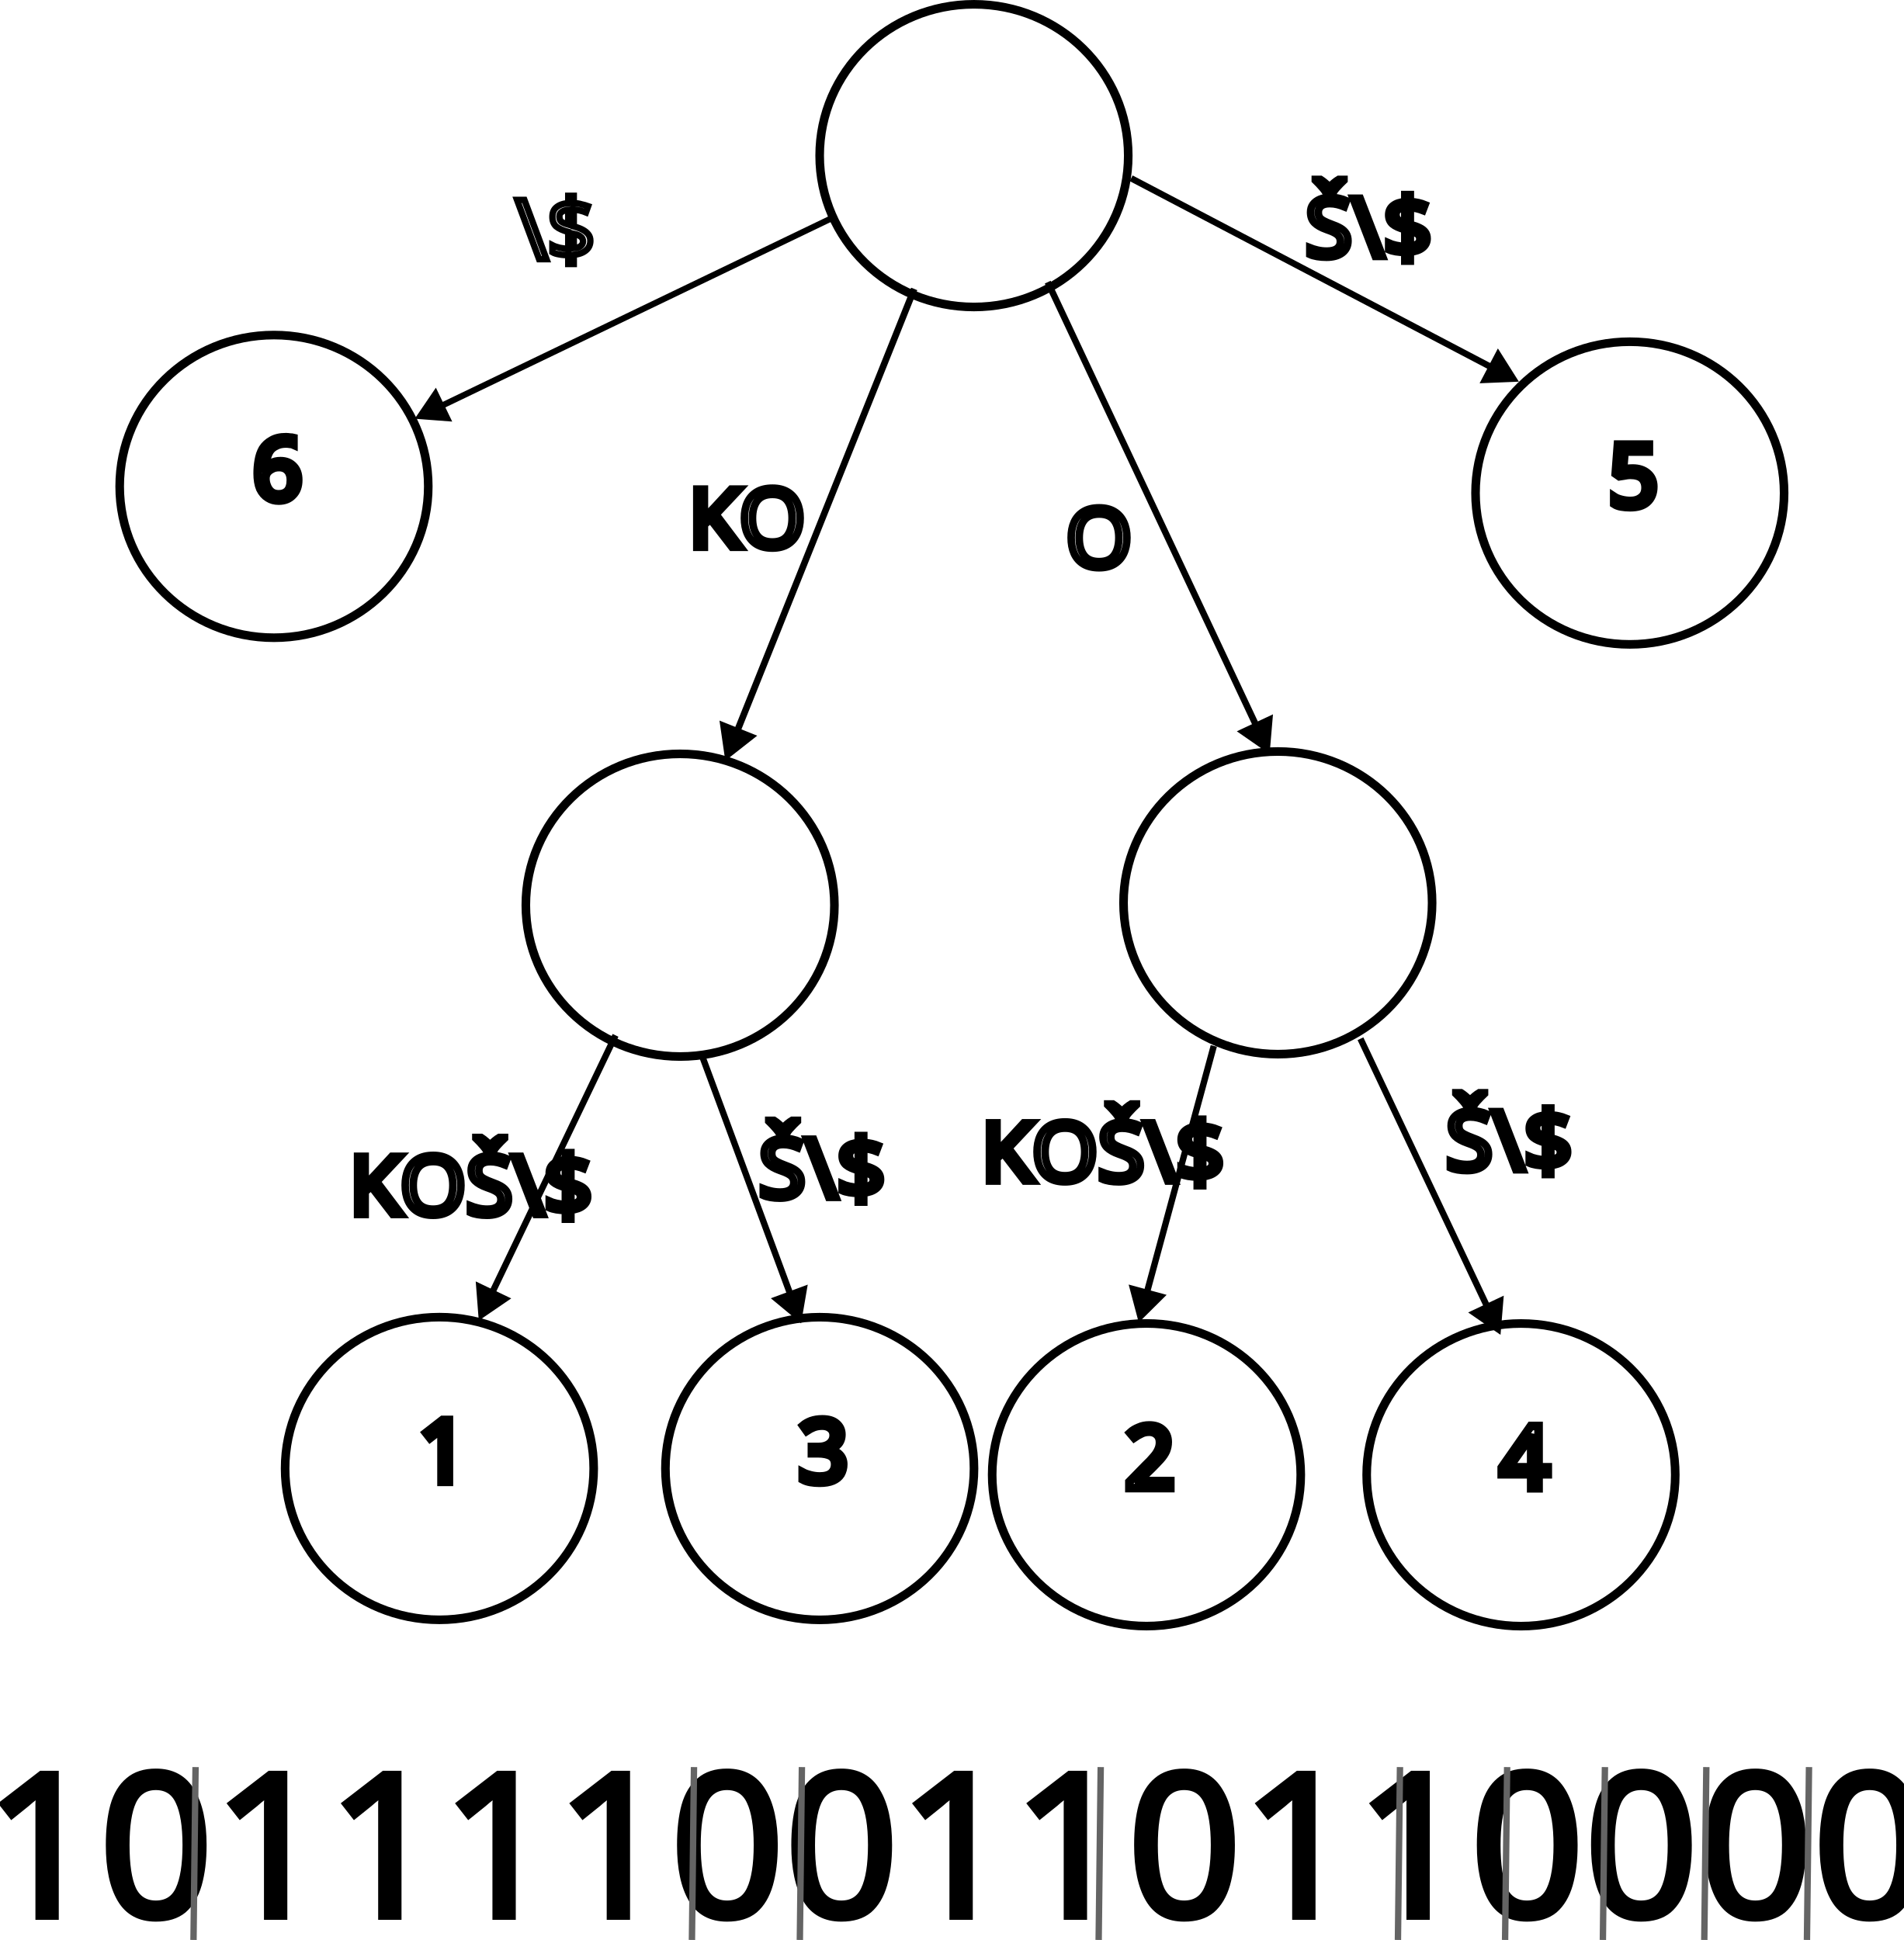
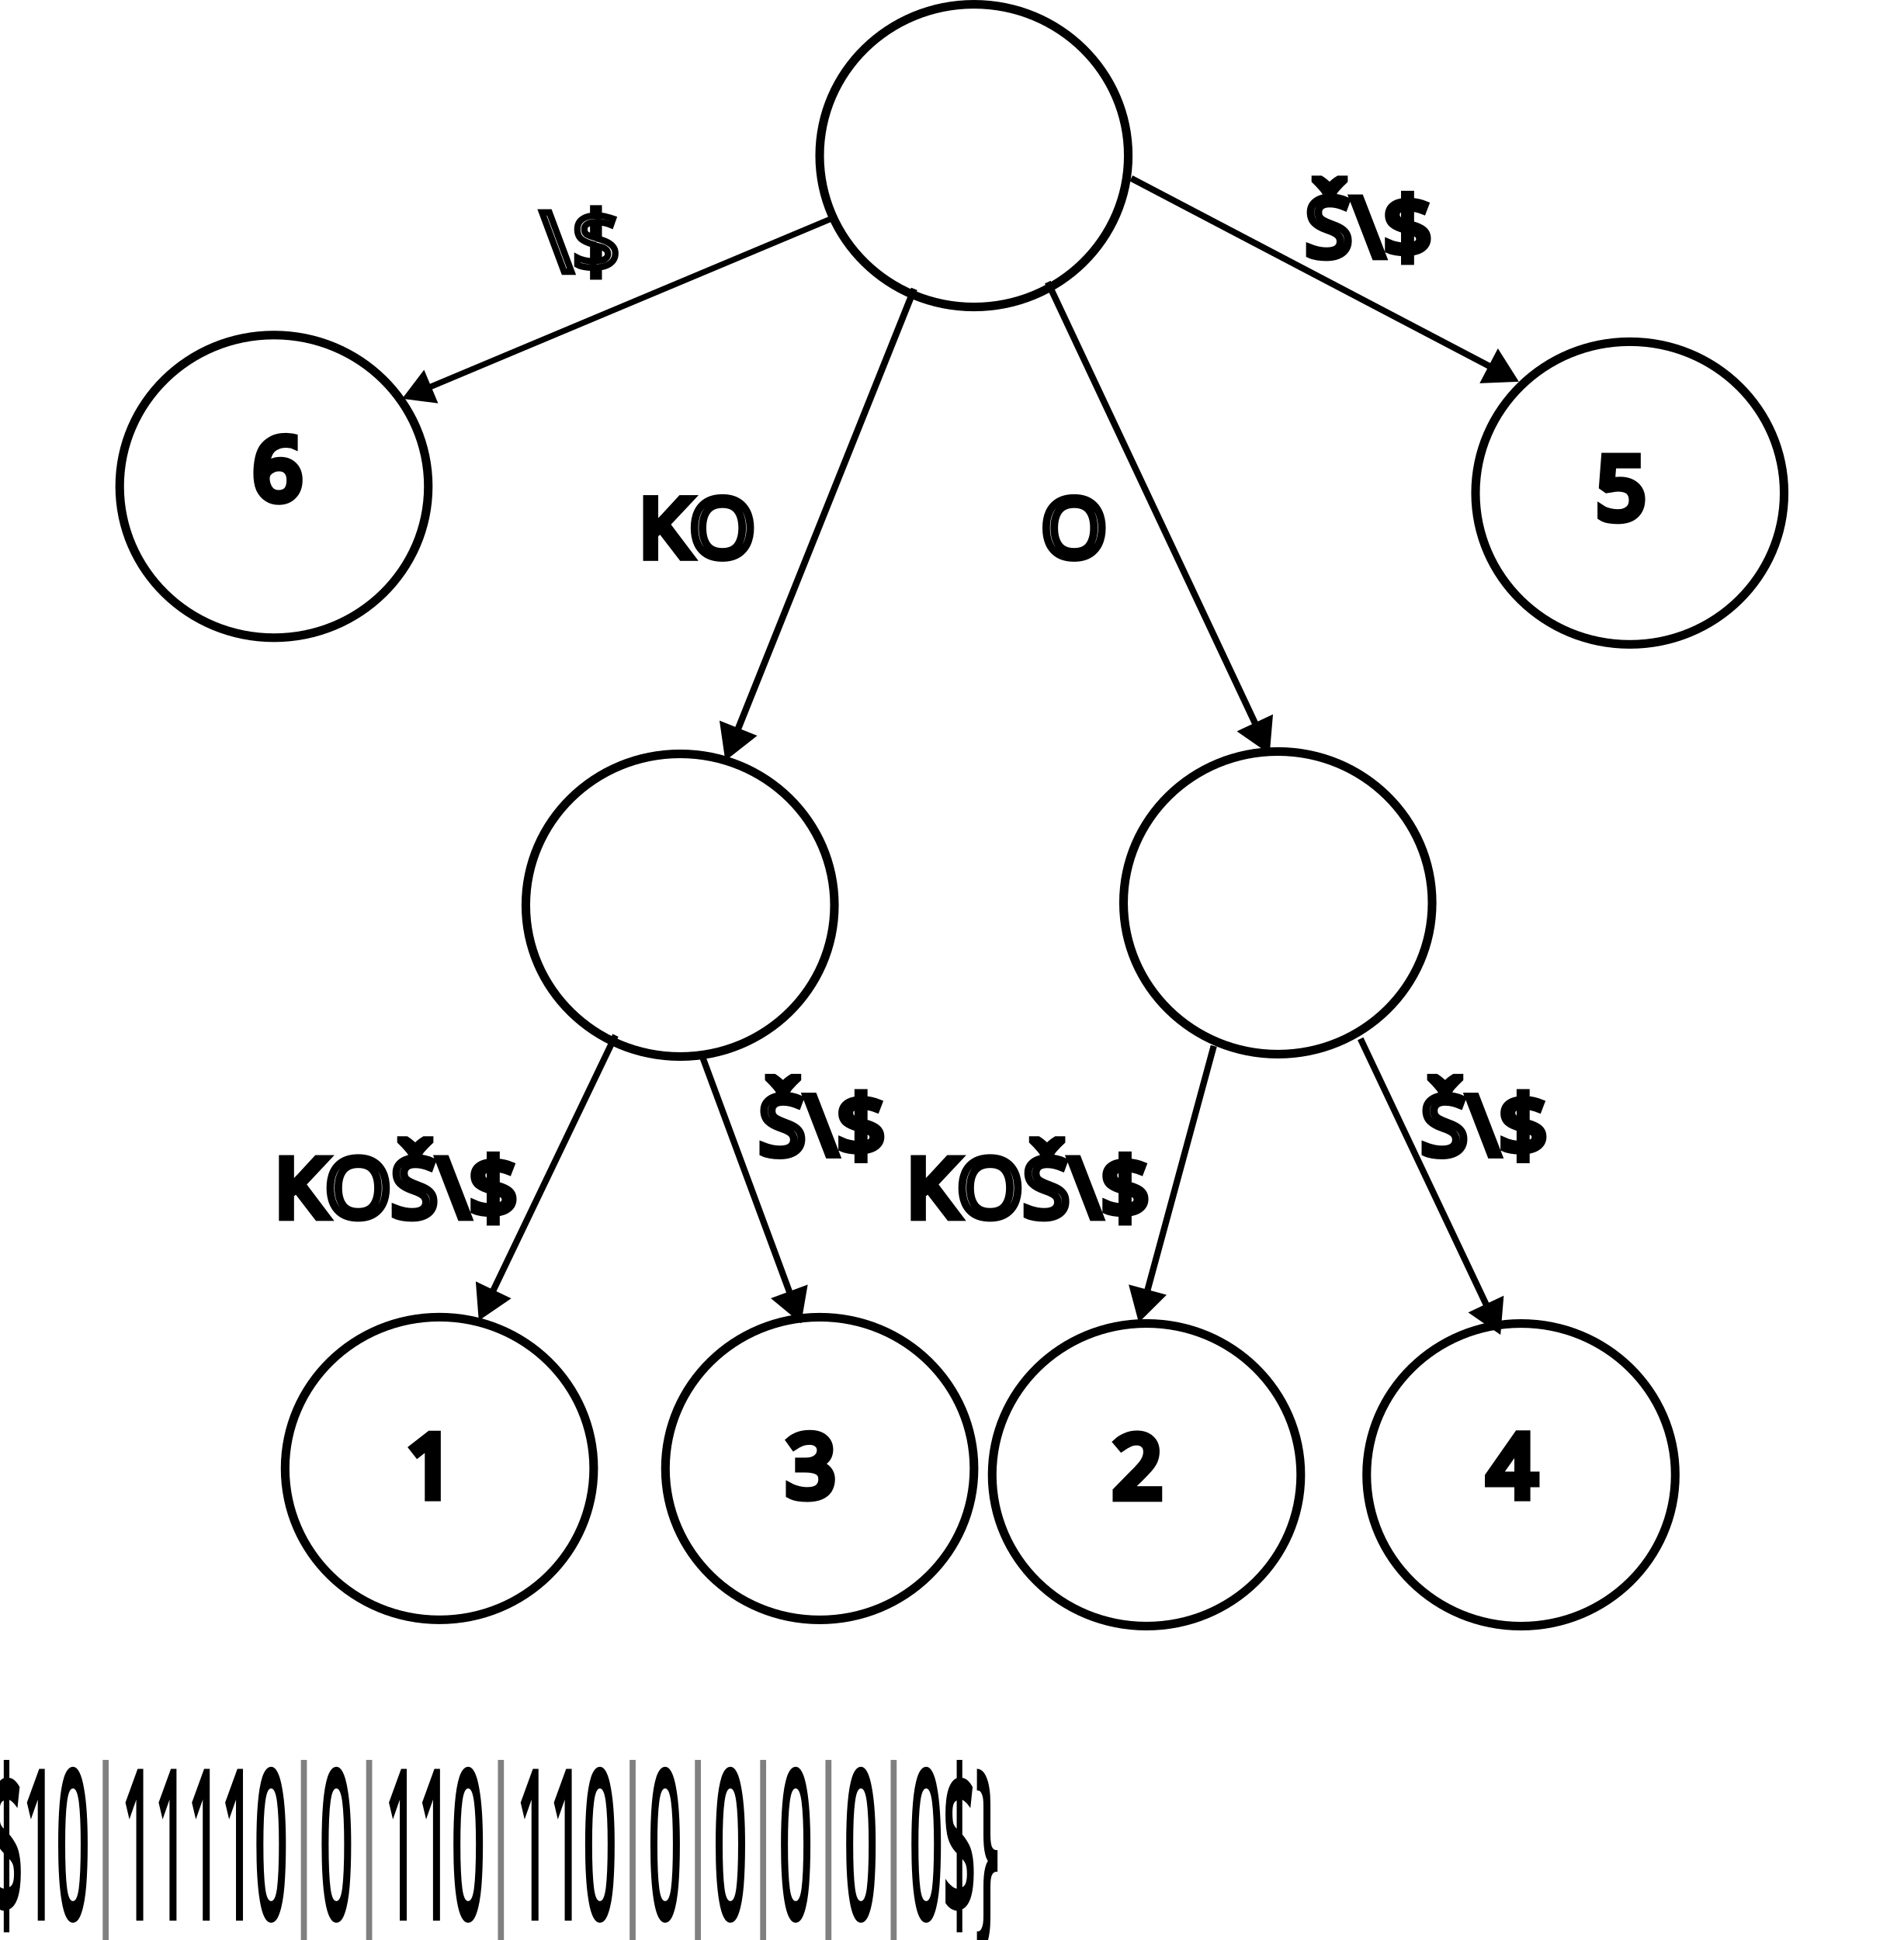
<svg xmlns="http://www.w3.org/2000/svg" width="80.696mm" height="82.251mm" viewBox="0 0 80.696 82.251" version="1.1" id="svg1">
  <defs id="defs1">
    <marker style="overflow:visible" id="Triangle" refX="0" refY="0" orient="auto" markerWidth="1" markerHeight="1" viewBox="0 0 1 1" preserveAspectRatio="xMidYMid">
      <path transform="scale(0.5)" style="fill:context-stroke;fill-rule:evenodd;stroke:context-stroke;stroke-width:1pt" d="M 5.77,0 -2.88,5 V -5 Z" id="path135" />
    </marker>
    <marker style="overflow:visible" id="Triangle-58" refX="0" refY="0" orient="auto-start-reverse" markerWidth="1" markerHeight="1" viewBox="0 0 1 1" preserveAspectRatio="xMidYMid">
      <path transform="scale(0.5)" style="fill:context-stroke;fill-rule:evenodd;stroke:context-stroke;stroke-width:1pt" d="M 5.77,0 -2.88,5 V -5 Z" id="path135-1" />
    </marker>
    <rect x="173.456" y="550.378" width="62.326" height="20.116" id="rect43" />
    <rect x="173.456" y="550.378" width="62.326" height="20.116" id="rect42" />
    <rect x="173.456" y="550.378" width="62.326" height="20.116" id="rect41" />
    <marker style="overflow:visible" id="Triangle-1-27-0-3-8-3-9" refX="0" refY="0" orient="auto-start-reverse" markerWidth="1" markerHeight="1" viewBox="0 0 1 1" preserveAspectRatio="xMidYMid">
      <path transform="scale(0.5)" style="fill:context-stroke;fill-rule:evenodd;stroke:context-stroke;stroke-width:1pt" d="M 5.77,0 -2.88,5 V -5 Z" id="path135-7-9-9-8-4-3-0" />
    </marker>
    <marker style="overflow:visible" id="Triangle-1-27-0-35-7-2" refX="0" refY="0" orient="auto-start-reverse" markerWidth="1" markerHeight="1" viewBox="0 0 1 1" preserveAspectRatio="xMidYMid">
      <path transform="scale(0.5)" style="fill:context-stroke;fill-rule:evenodd;stroke:context-stroke;stroke-width:1pt" d="M 5.77,0 -2.88,5 V -5 Z" id="path135-7-9-9-9-7-8" />
    </marker>
    <rect x="173.456" y="550.378" width="62.326" height="20.116" id="rect40" />
    <rect x="173.456" y="550.378" width="62.326" height="20.116" id="rect39" />
    <marker style="overflow:visible" id="Triangle-1-2-4-6-7" refX="0" refY="0" orient="auto-start-reverse" markerWidth="1" markerHeight="1" viewBox="0 0 1 1" preserveAspectRatio="xMidYMid">
      <path transform="scale(0.5)" style="fill:context-stroke;fill-rule:evenodd;stroke:context-stroke;stroke-width:1pt" d="M 5.77,0 -2.88,5 V -5 Z" id="path135-7-2-3-3-2" />
    </marker>
    <rect x="173.456" y="550.378" width="62.326" height="20.116" id="rect38" />
    <rect x="173.456" y="550.378" width="62.326" height="20.116" id="rect37" />
    <marker style="overflow:visible" id="Triangle-1-27-0-3-8-1" refX="0" refY="0" orient="auto-start-reverse" markerWidth="1" markerHeight="1" viewBox="0 0 1 1" preserveAspectRatio="xMidYMid">
      <path transform="scale(0.5)" style="fill:context-stroke;fill-rule:evenodd;stroke:context-stroke;stroke-width:1pt" d="M 5.77,0 -2.88,5 V -5 Z" id="path135-7-9-9-8-4-9" />
    </marker>
    <marker style="overflow:visible" id="Triangle-1-27-0-35-6" refX="0" refY="0" orient="auto-start-reverse" markerWidth="1" markerHeight="1" viewBox="0 0 1 1" preserveAspectRatio="xMidYMid">
      <path transform="scale(0.5)" style="fill:context-stroke;fill-rule:evenodd;stroke:context-stroke;stroke-width:1pt" d="M 5.77,0 -2.88,5 V -5 Z" id="path135-7-9-9-9-8" />
    </marker>
    <marker style="overflow:visible" id="Triangle-1-27-2-8" refX="0" refY="0" orient="auto-start-reverse" markerWidth="1" markerHeight="1" viewBox="0 0 1 1" preserveAspectRatio="xMidYMid">
      <path transform="scale(0.5)" style="fill:context-stroke;fill-rule:evenodd;stroke:context-stroke;stroke-width:1pt" d="M 5.77,0 -2.88,5 V -5 Z" id="path135-7-9-91-0" />
    </marker>
  </defs>
  <g id="layer1" transform="translate(-64.65196,-3.424254)">
    <g id="g2">
-       <text xml:space="preserve" style="font-style:normal;font-variant:normal;font-weight:normal;font-stretch:normal;font-size:3.678px;font-family:sans-serif;-inkscape-font-specification:'sans-serif, Normal';font-variant-ligatures:normal;font-variant-caps:normal;font-variant-numeric:normal;font-variant-east-asian:normal;text-align:start;writing-mode:lr-tb;direction:ltr;text-anchor:start;display:inline;fill:none;fill-opacity:0;fill-rule:nonzero;stroke:#000000;stroke-width:0.365;stroke-dasharray:none;stroke-opacity:1" x="82.383" y="66.253" id="text1">
-         <tspan id="tspan1" style="stroke-width:0.365" x="82.383" y="66.253">1</tspan>
+       <text xml:space="preserve" style="font-style:normal;font-variant:normal;font-weight:normal;font-stretch:normal;font-size:3.678px;font-family:sans-serif;-inkscape-font-specification:'sans-serif, Normal';font-variant-ligatures:normal;font-variant-caps:normal;font-variant-numeric:normal;font-variant-east-asian:normal;text-align:start;writing-mode:lr-tb;direction:ltr;text-anchor:start;display:inline;fill:#000000;fill-opacity:1;fill-rule:nonzero;stroke:#000000;stroke-width:0.365;stroke-dasharray:none;stroke-opacity:1" x="81.854" y="66.893" id="text1">
+         <tspan id="tspan1" style="fill:#000000;fill-opacity:1;stroke:#000000;stroke-width:0.365" x="81.854" y="66.893">1</tspan>
      </text>
      <ellipse style="display:inline;fill:none;fill-opacity:0;fill-rule:nonzero;stroke:#000000;stroke-width:0.365;stroke-dasharray:none;stroke-opacity:1" id="ellipse1" cx="105.935" cy="10.023" rx="6.54" ry="6.416" />
      <ellipse style="display:inline;fill:none;fill-opacity:0;fill-rule:nonzero;stroke:#000000;stroke-width:0.365;stroke-dasharray:none;stroke-opacity:1" id="ellipse2" cx="93.48" cy="41.802" rx="6.54" ry="6.416" />
      <ellipse style="display:inline;fill:none;fill-opacity:0;fill-rule:nonzero;stroke:#000000;stroke-width:0.365;stroke-dasharray:none;stroke-opacity:1" id="ellipse3" cx="83.277" cy="65.684" rx="6.54" ry="6.416" />
-       <text xml:space="preserve" style="font-style:normal;font-variant:normal;font-weight:normal;font-stretch:normal;font-size:3.678px;font-family:sans-serif;-inkscape-font-specification:'sans-serif, Normal';font-variant-ligatures:normal;font-variant-caps:normal;font-variant-numeric:normal;font-variant-east-asian:normal;text-align:start;writing-mode:lr-tb;direction:ltr;text-anchor:start;display:inline;fill:none;fill-opacity:0;fill-rule:nonzero;stroke:#000000;stroke-width:0.365;stroke-dasharray:none;stroke-opacity:1" x="98.503" y="66.254" id="text3">
-         <tspan id="tspan3" style="stroke-width:0.365" x="98.503" y="66.254">3</tspan>
+       <text xml:space="preserve" style="font-style:normal;font-variant:normal;font-weight:normal;font-stretch:normal;font-size:3.678px;font-family:sans-serif;-inkscape-font-specification:'sans-serif, Normal';font-variant-ligatures:normal;font-variant-caps:normal;font-variant-numeric:normal;font-variant-east-asian:normal;text-align:start;writing-mode:lr-tb;direction:ltr;text-anchor:start;display:inline;fill:#000000;fill-opacity:1;fill-rule:nonzero;stroke:#000000;stroke-width:0.365;stroke-dasharray:none;stroke-opacity:1" x="97.973" y="66.889" id="text3">
+         <tspan id="tspan3" style="fill:#000000;fill-opacity:1;stroke:#000000;stroke-width:0.365" x="97.973" y="66.889">3</tspan>
      </text>
      <ellipse style="display:inline;fill:none;fill-opacity:0;fill-rule:nonzero;stroke:#000000;stroke-width:0.365;stroke-dasharray:none;stroke-opacity:1" id="ellipse4" cx="99.397" cy="65.686" rx="6.54" ry="6.416" />
      <path style="display:inline;fill:none;fill-opacity:0;fill-rule:nonzero;stroke:#000000;stroke-width:0.28;stroke-dasharray:none;stroke-opacity:1;marker-end:url(#Triangle-1-27-2-8)" d="m 103.403,15.674 -7.639,19.082" id="path5" />
      <path style="display:inline;fill:none;fill-opacity:0;fill-rule:nonzero;stroke:#000000;stroke-width:0.271;stroke-dasharray:none;stroke-opacity:1;marker-end:url(#Triangle-1-27-0-35-6)" d="m 90.742,47.32 -5.381,11.227" id="path8" />
      <path style="display:inline;fill:none;fill-opacity:0;fill-rule:nonzero;stroke:#000000;stroke-width:0.271;stroke-dasharray:none;stroke-opacity:1;marker-end:url(#Triangle-1-27-0-3-8-1)" d="m 94.409,48.185 3.865,10.444" id="path9" />
-       <text xml:space="preserve" transform="matrix(0.2326683,0,0,0.2252089,53.48189,-100.3535)" id="text28" style="font-style:normal;font-variant:normal;font-weight:300;font-stretch:normal;font-size:15.411px;font-family:Calibri;-inkscape-font-specification:'Calibri, Light';font-variant-ligatures:normal;font-variant-caps:normal;font-variant-numeric:normal;font-variant-east-asian:normal;text-align:start;writing-mode:lr-tb;direction:ltr;white-space:pre;shape-inside:url(#rect37);display:inline;fill:none;fill-opacity:0;fill-rule:nonzero;stroke:#000000;stroke-width:1.38;stroke-dasharray:none;stroke-opacity:1">
-         <tspan x="173.457" y="563.862" id="tspan2">KO</tspan>
+       <text xml:space="preserve" transform="matrix(0.2326683,0,0,0.2252089,51.36523,-99.93688)" id="text28" style="font-style:normal;font-variant:normal;font-weight:300;font-stretch:normal;font-size:15.411px;font-family:Calibri;-inkscape-font-specification:'Calibri, Light';font-variant-ligatures:normal;font-variant-caps:normal;font-variant-numeric:normal;font-variant-east-asian:normal;text-align:start;writing-mode:lr-tb;direction:ltr;white-space:pre;shape-inside:url(#rect37);display:inline;fill:none;fill-opacity:0;fill-rule:nonzero;stroke:#000000;stroke-width:1.38;stroke-dasharray:none;stroke-opacity:1">
+         <tspan x="173.457" y="563.862" id="tspan11">KO</tspan>
      </text>
-       <text xml:space="preserve" transform="matrix(0.2326683,0,0,0.2252089,56.465,-72.7914)" id="text29" style="font-style:normal;font-variant:normal;font-weight:300;font-stretch:normal;font-size:15.411px;font-family:Calibri;-inkscape-font-specification:'Calibri, Light';font-variant-ligatures:normal;font-variant-caps:normal;font-variant-numeric:normal;font-variant-east-asian:normal;text-align:start;writing-mode:lr-tb;direction:ltr;white-space:pre;shape-inside:url(#rect38);display:inline;fill:none;fill-opacity:0;fill-rule:nonzero;stroke:#000000;stroke-width:1.38;stroke-dasharray:none;stroke-opacity:1">
-         <tspan x="173.457" y="563.862" id="tspan4">Š\$</tspan>
+       <text xml:space="preserve" transform="matrix(0.2326683,0,0,0.2252089,56.465,-74.60073)" id="text29" style="font-style:normal;font-variant:normal;font-weight:300;font-stretch:normal;font-size:15.411px;font-family:Calibri;-inkscape-font-specification:'Calibri, Light';font-variant-ligatures:normal;font-variant-caps:normal;font-variant-numeric:normal;font-variant-east-asian:normal;text-align:start;writing-mode:lr-tb;direction:ltr;white-space:pre;shape-inside:url(#rect38);display:inline;fill:none;fill-opacity:0;fill-rule:nonzero;stroke:#000000;stroke-width:1.38;stroke-dasharray:none;stroke-opacity:1">
+         <tspan x="173.457" y="563.862" id="tspan12">Š\$</tspan>
      </text>
      <ellipse style="display:inline;fill:none;fill-opacity:0;fill-rule:nonzero;stroke:#000000;stroke-width:0.365;stroke-dasharray:none;stroke-opacity:1" id="ellipse29" cx="118.815" cy="41.702" rx="6.54" ry="6.416" />
      <path style="display:inline;fill:none;fill-opacity:0;fill-rule:nonzero;stroke:#000000;stroke-width:0.275;stroke-dasharray:none;stroke-opacity:1;marker-end:url(#Triangle-1-2-4-6-7)" d="m 109.062,15.386 8.989,19.125" id="path29" />
-       <text xml:space="preserve" transform="matrix(0.2326683,0,0,0.2252089,69.47898,-99.52022)" id="text30" style="font-style:normal;font-variant:normal;font-weight:300;font-stretch:normal;font-size:15.411px;font-family:Calibri;-inkscape-font-specification:'Calibri, Light';font-variant-ligatures:normal;font-variant-caps:normal;font-variant-numeric:normal;font-variant-east-asian:normal;text-align:start;writing-mode:lr-tb;direction:ltr;white-space:pre;shape-inside:url(#rect39);display:inline;fill:none;fill-opacity:0;fill-rule:nonzero;stroke:#000000;stroke-width:1.38;stroke-dasharray:none;stroke-opacity:1">
-         <tspan x="173.457" y="563.862" id="tspan5">O</tspan>
+       <text xml:space="preserve" transform="matrix(0.2326683,0,0,0.2252089,68.42065,-99.93688)" id="text30" style="font-style:normal;font-variant:normal;font-weight:300;font-stretch:normal;font-size:15.411px;font-family:Calibri;-inkscape-font-specification:'Calibri, Light';font-variant-ligatures:normal;font-variant-caps:normal;font-variant-numeric:normal;font-variant-east-asian:normal;text-align:start;writing-mode:lr-tb;direction:ltr;white-space:pre;shape-inside:url(#rect39);display:inline;fill:none;fill-opacity:0;fill-rule:nonzero;stroke:#000000;stroke-width:1.38;stroke-dasharray:none;stroke-opacity:1">
+         <tspan x="173.457" y="563.862" id="tspan13">O</tspan>
      </text>
-       <text xml:space="preserve" transform="matrix(0.2326683,0,0,0.2252089,39.10286,-72.0661)" id="text31" style="font-style:normal;font-variant:normal;font-weight:300;font-stretch:normal;font-size:15.411px;font-family:Calibri;-inkscape-font-specification:'Calibri, Light';font-variant-ligatures:normal;font-variant-caps:normal;font-variant-numeric:normal;font-variant-east-asian:normal;text-align:start;writing-mode:lr-tb;direction:ltr;white-space:pre;shape-inside:url(#rect40);display:inline;fill:none;fill-opacity:0;fill-rule:nonzero;stroke:#000000;stroke-width:1.38;stroke-dasharray:none;stroke-opacity:1">
-         <tspan x="173.457" y="563.862" id="tspan7">KOŠ\$</tspan>
+       <text xml:space="preserve" transform="matrix(0.2326683,0,0,0.2252089,35.92786,-71.9549)" id="text31" style="font-style:normal;font-variant:normal;font-weight:300;font-stretch:normal;font-size:15.411px;font-family:Calibri;-inkscape-font-specification:'Calibri, Light';font-variant-ligatures:normal;font-variant-caps:normal;font-variant-numeric:normal;font-variant-east-asian:normal;text-align:start;writing-mode:lr-tb;direction:ltr;white-space:pre;shape-inside:url(#rect40);display:inline;fill:none;fill-opacity:0;fill-rule:nonzero;stroke:#000000;stroke-width:1.38;stroke-dasharray:none;stroke-opacity:1">
+         <tspan x="173.457" y="563.862" id="tspan14">KOŠ\$</tspan>
      </text>
-       <text xml:space="preserve" style="font-style:normal;font-variant:normal;font-weight:normal;font-stretch:normal;font-size:3.678px;font-family:sans-serif;-inkscape-font-specification:'sans-serif, Normal';font-variant-ligatures:normal;font-variant-caps:normal;font-variant-numeric:normal;font-variant-east-asian:normal;text-align:start;writing-mode:lr-tb;direction:ltr;text-anchor:start;display:inline;fill:none;fill-opacity:0;fill-rule:nonzero;stroke:#000000;stroke-width:0.365;stroke-dasharray:none;stroke-opacity:1" x="112.353" y="66.519" id="text32">
-         <tspan id="tspan32" style="stroke-width:0.365" x="112.353" y="66.519">2</tspan>
+       <text xml:space="preserve" style="font-style:normal;font-variant:normal;font-weight:normal;font-stretch:normal;font-size:3.678px;font-family:sans-serif;-inkscape-font-specification:'sans-serif, Normal';font-variant-ligatures:normal;font-variant-caps:normal;font-variant-numeric:normal;font-variant-east-asian:normal;text-align:start;writing-mode:lr-tb;direction:ltr;text-anchor:start;display:inline;fill:#000000;fill-opacity:1;fill-rule:nonzero;stroke:#000000;stroke-width:0.365;stroke-dasharray:none;stroke-opacity:1" x="111.824" y="66.917" id="text32">
+         <tspan id="tspan32" style="fill:#000000;fill-opacity:1;stroke:#000000;stroke-width:0.365" x="111.824" y="66.917">2</tspan>
      </text>
      <ellipse style="display:inline;fill:none;fill-opacity:0;fill-rule:nonzero;stroke:#000000;stroke-width:0.365;stroke-dasharray:none;stroke-opacity:1" id="ellipse32" cx="113.247" cy="65.951" rx="6.54" ry="6.416" />
-       <text xml:space="preserve" style="font-style:normal;font-variant:normal;font-weight:normal;font-stretch:normal;font-size:3.678px;font-family:sans-serif;-inkscape-font-specification:'sans-serif, Normal';font-variant-ligatures:normal;font-variant-caps:normal;font-variant-numeric:normal;font-variant-east-asian:normal;text-align:start;writing-mode:lr-tb;direction:ltr;text-anchor:start;display:inline;fill:none;fill-opacity:0;fill-rule:nonzero;stroke:#000000;stroke-width:0.365;stroke-dasharray:none;stroke-opacity:1" x="128.226" y="66.521" id="text33">
-         <tspan id="tspan33" style="stroke-width:0.365" x="128.226" y="66.521">4</tspan>
+       <text xml:space="preserve" style="font-style:normal;font-variant:normal;font-weight:normal;font-stretch:normal;font-size:3.678px;font-family:sans-serif;-inkscape-font-specification:'sans-serif, Normal';font-variant-ligatures:normal;font-variant-caps:normal;font-variant-numeric:normal;font-variant-east-asian:normal;text-align:start;writing-mode:lr-tb;direction:ltr;text-anchor:start;display:inline;fill:#000000;fill-opacity:1;fill-rule:nonzero;stroke:#000000;stroke-width:0.365;stroke-dasharray:none;stroke-opacity:1" x="127.697" y="66.889" id="text33">
+         <tspan id="tspan33" style="fill:#000000;fill-opacity:1;stroke:#000000;stroke-width:0.365" x="127.697" y="66.889">4</tspan>
      </text>
      <ellipse style="display:inline;fill:none;fill-opacity:0;fill-rule:nonzero;stroke:#000000;stroke-width:0.365;stroke-dasharray:none;stroke-opacity:1" id="ellipse33" cx="129.121" cy="65.953" rx="6.54" ry="6.416" />
      <path style="display:inline;fill:none;fill-opacity:0;fill-rule:nonzero;stroke:#000000;stroke-width:0.271;stroke-dasharray:none;stroke-opacity:1;marker-end:url(#Triangle-1-27-0-35-7-2)" d="m 116.101,47.769 -2.93,10.799" id="path33" />
      <path style="display:inline;fill:none;fill-opacity:0;fill-rule:nonzero;stroke:#000000;stroke-width:0.271;stroke-dasharray:none;stroke-opacity:1;marker-end:url(#Triangle-1-27-0-3-8-3-9)" d="m 122.318,47.464 5.525,11.683" id="path34" />
-       <text xml:space="preserve" transform="matrix(0.2326683,0,0,0.2252089,85.58875,-73.96036)" id="text34" style="font-style:normal;font-variant:normal;font-weight:300;font-stretch:normal;font-size:15.411px;font-family:Calibri;-inkscape-font-specification:'Calibri, Light';font-variant-ligatures:normal;font-variant-caps:normal;font-variant-numeric:normal;font-variant-east-asian:normal;text-align:start;writing-mode:lr-tb;direction:ltr;white-space:pre;shape-inside:url(#rect41);display:inline;fill:none;fill-opacity:0;fill-rule:nonzero;stroke:#000000;stroke-width:1.38;stroke-dasharray:none;stroke-opacity:1">
-         <tspan x="173.457" y="563.862" id="tspan8">Š\$</tspan>
+       <text xml:space="preserve" transform="matrix(0.2326683,0,0,0.2252089,84.53042,-74.60073)" id="text34" style="font-style:normal;font-variant:normal;font-weight:300;font-stretch:normal;font-size:15.411px;font-family:Calibri;-inkscape-font-specification:'Calibri, Light';font-variant-ligatures:normal;font-variant-caps:normal;font-variant-numeric:normal;font-variant-east-asian:normal;text-align:start;writing-mode:lr-tb;direction:ltr;white-space:pre;shape-inside:url(#rect41);display:inline;fill:none;fill-opacity:0;fill-rule:nonzero;stroke:#000000;stroke-width:1.38;stroke-dasharray:none;stroke-opacity:1">
+         <tspan x="173.457" y="563.862" id="tspan15">Š\$</tspan>
      </text>
-       <text xml:space="preserve" transform="matrix(0.2326683,0,0,0.2252089,65.88525,-73.4836)" id="text35" style="font-style:normal;font-variant:normal;font-weight:300;font-stretch:normal;font-size:15.411px;font-family:Calibri;-inkscape-font-specification:'Calibri, Light';font-variant-ligatures:normal;font-variant-caps:normal;font-variant-numeric:normal;font-variant-east-asian:normal;text-align:start;writing-mode:lr-tb;direction:ltr;white-space:pre;shape-inside:url(#rect42);display:inline;fill:none;fill-opacity:0;fill-rule:nonzero;stroke:#000000;stroke-width:1.38;stroke-dasharray:none;stroke-opacity:1">
-         <tspan x="173.457" y="563.862" id="tspan9">KOŠ\$</tspan>
+       <text xml:space="preserve" transform="matrix(0.2326683,0,0,0.2252089,62.71025,-71.9549)" id="text35" style="font-style:normal;font-variant:normal;font-weight:300;font-stretch:normal;font-size:15.411px;font-family:Calibri;-inkscape-font-specification:'Calibri, Light';font-variant-ligatures:normal;font-variant-caps:normal;font-variant-numeric:normal;font-variant-east-asian:normal;text-align:start;writing-mode:lr-tb;direction:ltr;white-space:pre;shape-inside:url(#rect42);display:inline;fill:none;fill-opacity:0;fill-rule:nonzero;stroke:#000000;stroke-width:1.38;stroke-dasharray:none;stroke-opacity:1">
+         <tspan x="173.457" y="563.862" id="tspan16">KOŠ\$</tspan>
      </text>
-       <text xml:space="preserve" style="font-style:normal;font-variant:normal;font-weight:normal;font-stretch:normal;font-size:3.678px;font-family:sans-serif;-inkscape-font-specification:'sans-serif, Normal';font-variant-ligatures:normal;font-variant-caps:normal;font-variant-numeric:normal;font-variant-east-asian:normal;text-align:start;writing-mode:lr-tb;direction:ltr;text-anchor:start;display:inline;fill:none;fill-opacity:0;fill-rule:nonzero;stroke:#000000;stroke-width:0.365;stroke-dasharray:none;stroke-opacity:1" x="132.84" y="24.896" id="text36">
-         <tspan id="tspan36" style="stroke-width:0.365" x="132.84" y="24.896">5</tspan>
+       <text xml:space="preserve" style="font-style:normal;font-variant:normal;font-weight:normal;font-stretch:normal;font-size:3.678px;font-family:sans-serif;-inkscape-font-specification:'sans-serif, Normal';font-variant-ligatures:normal;font-variant-caps:normal;font-variant-numeric:normal;font-variant-east-asian:normal;text-align:start;writing-mode:lr-tb;direction:ltr;text-anchor:start;display:inline;fill:none;fill-opacity:0;fill-rule:nonzero;stroke:#000000;stroke-width:0.365;stroke-dasharray:none;stroke-opacity:1" x="132.311" y="25.426" id="text36">
+         <tspan id="tspan36" style="stroke-width:0.365" x="132.311" y="25.426">5</tspan>
      </text>
      <ellipse style="display:inline;fill:none;fill-opacity:0;fill-rule:nonzero;stroke:#000000;stroke-width:0.365;stroke-dasharray:none;stroke-opacity:1" id="ellipse36" cx="133.735" cy="24.328" rx="6.54" ry="6.416" />
      <text xml:space="preserve" style="font-style:normal;font-variant:normal;font-weight:normal;font-stretch:normal;font-size:3.678px;font-family:sans-serif;-inkscape-font-specification:'sans-serif, Normal';font-variant-ligatures:normal;font-variant-caps:normal;font-variant-numeric:normal;font-variant-east-asian:normal;text-align:start;writing-mode:lr-tb;direction:ltr;text-anchor:start;display:inline;fill:none;fill-opacity:0;fill-rule:nonzero;stroke:#000000;stroke-width:0.365;stroke-dasharray:none;stroke-opacity:1" x="75.371" y="24.614" id="text36-8">
        <tspan id="tspan36-8" style="stroke-width:0.365" x="75.371" y="24.614">6</tspan>
      </text>
      <ellipse style="display:inline;fill:none;fill-opacity:0;fill-rule:nonzero;stroke:#000000;stroke-width:0.365;stroke-dasharray:none;stroke-opacity:1" id="ellipse36-2" cx="76.265" cy="24.046" rx="6.54" ry="6.416" />
      <text xml:space="preserve" transform="matrix(0.2326683,0,0,0.2252089,79.63216,-112.6848)" id="text37" style="font-style:normal;font-variant:normal;font-weight:300;font-stretch:normal;font-size:15.411px;font-family:Calibri;-inkscape-font-specification:'Calibri, Light';font-variant-ligatures:normal;font-variant-caps:normal;font-variant-numeric:normal;font-variant-east-asian:normal;text-align:start;writing-mode:lr-tb;direction:ltr;white-space:pre;shape-inside:url(#rect43);display:inline;fill:none;fill-opacity:0;fill-rule:nonzero;stroke:#000000;stroke-width:1.38;stroke-dasharray:none;stroke-opacity:1">
-         <tspan x="173.457" y="563.862" id="tspan10">Š\$</tspan>
+         <tspan x="173.457" y="563.862" id="tspan17">Š\$</tspan>
      </text>
      <path style="display:inline;fill:none;fill-opacity:0;fill-rule:nonzero;stroke:#000000;stroke-width:0.271;stroke-dasharray:none;stroke-dashoffset:0;stroke-opacity:1;marker-end:url(#Triangle-58)" d="m 112.598,10.983 c 15.583,8.176 15.583,8.176 15.583,8.176" id="path37" />
-       <path style="display:inline;fill:none;fill-opacity:0;stroke:#000000;stroke-width:0.259;marker-end:url(#Triangle)" d="M 100.037,12.611 83.06,20.779" id="path43" />
-       <text xml:space="preserve" style="font-style:normal;font-variant:normal;font-weight:300;font-stretch:normal;font-size:3.528px;font-family:Calibri;-inkscape-font-specification:'Calibri, Light';font-variant-ligatures:normal;font-variant-caps:normal;font-variant-numeric:normal;font-variant-east-asian:normal;text-align:start;writing-mode:lr-tb;direction:ltr;text-anchor:start;display:inline;fill:none;fill-opacity:0;stroke:#000000;stroke-width:0.271" x="86.534" y="14.416" id="text38">
-         <tspan id="tspan31" style="font-style:normal;font-variant:normal;font-weight:300;font-stretch:normal;font-size:3.528px;font-family:Calibri;-inkscape-font-specification:'Calibri, Light';font-variant-ligatures:normal;font-variant-caps:normal;font-variant-numeric:normal;font-variant-east-asian:normal;stroke-width:0.271" x="86.534" y="14.416">\$</tspan>
+       <path style="display:inline;fill:none;fill-opacity:0;stroke:#000000;stroke-width:0.25;marker-end:url(#Triangle)" d="m 100.061,12.623 -17.545,7.362" id="path43" />
+       <text xml:space="preserve" style="font-style:normal;font-variant:normal;font-weight:300;font-stretch:normal;font-size:3.528px;font-family:Calibri;-inkscape-font-specification:'Calibri, Light';font-variant-ligatures:normal;font-variant-caps:normal;font-variant-numeric:normal;font-variant-east-asian:normal;text-align:start;writing-mode:lr-tb;direction:ltr;text-anchor:start;display:inline;fill:none;fill-opacity:0;stroke:#000000;stroke-width:0.271" x="87.593" y="14.946" id="text38">
+         <tspan id="tspan31" style="font-style:normal;font-variant:normal;font-weight:300;font-stretch:normal;font-size:3.528px;font-family:Calibri;-inkscape-font-specification:'Calibri, Light';font-variant-ligatures:normal;font-variant-caps:normal;font-variant-numeric:normal;font-variant-east-asian:normal;stroke-width:0.271" x="87.593" y="14.946">\$</tspan>
      </text>
    </g>
    <g id="g1">
-       <text xml:space="preserve" style="font-weight:300;font-size:8.467px;font-family:Calibri;-inkscape-font-specification:'Calibri, Light';text-align:start;writing-mode:lr-tb;direction:ltr;text-anchor:start;fill:#05e972;fill-opacity:0.816;stroke:#000000;stroke-width:0.271;stroke-opacity:1" x="64.006" y="84.683" id="text4">
-         <tspan style="font-size:8.467px;fill:#000000;fill-opacity:1;stroke-width:0.271" x="64.006" y="84.683" id="tspan6">1011110011011000000</tspan>
+       <text xml:space="preserve" style="font-weight:300;font-size:4.603px;font-family:Calibri;-inkscape-font-specification:'Calibri, Light';text-align:start;writing-mode:lr-tb;direction:ltr;text-anchor:start;fill:#000000;fill-opacity:1;stroke:#000000;stroke-width:0.147;stroke-opacity:1" x="104.239" y="45.338" id="text4" transform="scale(0.5351421,1.868662)">
+         <tspan style="font-size:4.603px;fill:#000000;fill-opacity:1;stroke:#000000;stroke-width:0.147" x="104.239" y="45.338" id="tspan6">{\huge $10<tspan style="fill:#808080;stroke:#808080;stroke-width:0.147" id="tspan27">|</tspan>11110<tspan style="fill:#808080;stroke:#808080;stroke-width:0.147" id="tspan28">|</tspan>0<tspan style="fill:#808080;stroke:#808080;stroke-width:0.147" id="tspan26">|</tspan>110<tspan style="fill:#808080;stroke:#808080;stroke-width:0.147" id="tspan25">|</tspan>110<tspan style="fill:#808080;stroke:#808080;stroke-width:0.147" id="tspan24">|</tspan>0<tspan style="fill:#808080;stroke:#808080;stroke-width:0.147" id="tspan23">|</tspan>0<tspan style="fill:#808080;stroke:#808080;stroke-width:0.147" id="tspan22">|</tspan>0<tspan style="fill:#808080;stroke:#808080;stroke-width:0.147" id="tspan21">|</tspan>0<tspan style="font-style:normal;font-variant:normal;font-weight:300;font-stretch:normal;font-size:4.603px;font-family:Calibri;-inkscape-font-specification:'Calibri, Light';font-variant-ligatures:normal;font-variant-caps:normal;font-variant-numeric:normal;font-variant-east-asian:normal;fill:#808080;fill-opacity:1;stroke:#808080;stroke-width:0.147" id="tspan19">|</tspan>0$}</tspan>
      </text>
-       <path style="fill:#000000;fill-opacity:1;stroke:#646464;stroke-width:0.271;stroke-opacity:1" d="m 72.941,78.344 -0.087,7.329" id="path25" />
-       <path style="fill:#000000;fill-opacity:1;stroke:#646464;stroke-width:0.271;stroke-opacity:1" d="m 94.068,78.344 -0.087,7.329" id="path25-1" />
-       <path style="fill:#000000;fill-opacity:1;stroke:#646464;stroke-width:0.271;stroke-opacity:1" d="m 98.642,78.344 -0.087,7.329" id="path25-1-4" />
-       <path style="fill:#000000;fill-opacity:1;stroke:#646464;stroke-width:0.271;stroke-opacity:1" d="m 111.308,78.344 -0.087,7.329" id="path25-1-3" />
-       <path style="fill:#000000;fill-opacity:1;stroke:#646464;stroke-width:0.271;stroke-opacity:1" d="m 123.993,78.344 -0.087,7.329" id="path25-1-5" />
-       <path style="fill:#000000;fill-opacity:1;stroke:#646464;stroke-width:0.271;stroke-opacity:1" d="m 128.535,78.344 -0.087,7.329" id="path25-1-0" />
-       <path style="fill:#000000;fill-opacity:1;stroke:#646464;stroke-width:0.271;stroke-opacity:1" d="m 132.68,78.344 -0.087,7.329" id="path25-1-50" />
-       <path style="fill:#000000;fill-opacity:1;stroke:#646464;stroke-width:0.271;stroke-opacity:1" d="m 136.978,78.344 -0.087,7.329" id="path25-1-1" />
-       <path style="fill:#000000;fill-opacity:1;stroke:#646464;stroke-width:0.271;stroke-opacity:1" d="m 141.33,78.344 -0.087,7.329" id="path25-1-44" />
    </g>
  </g>
</svg>
